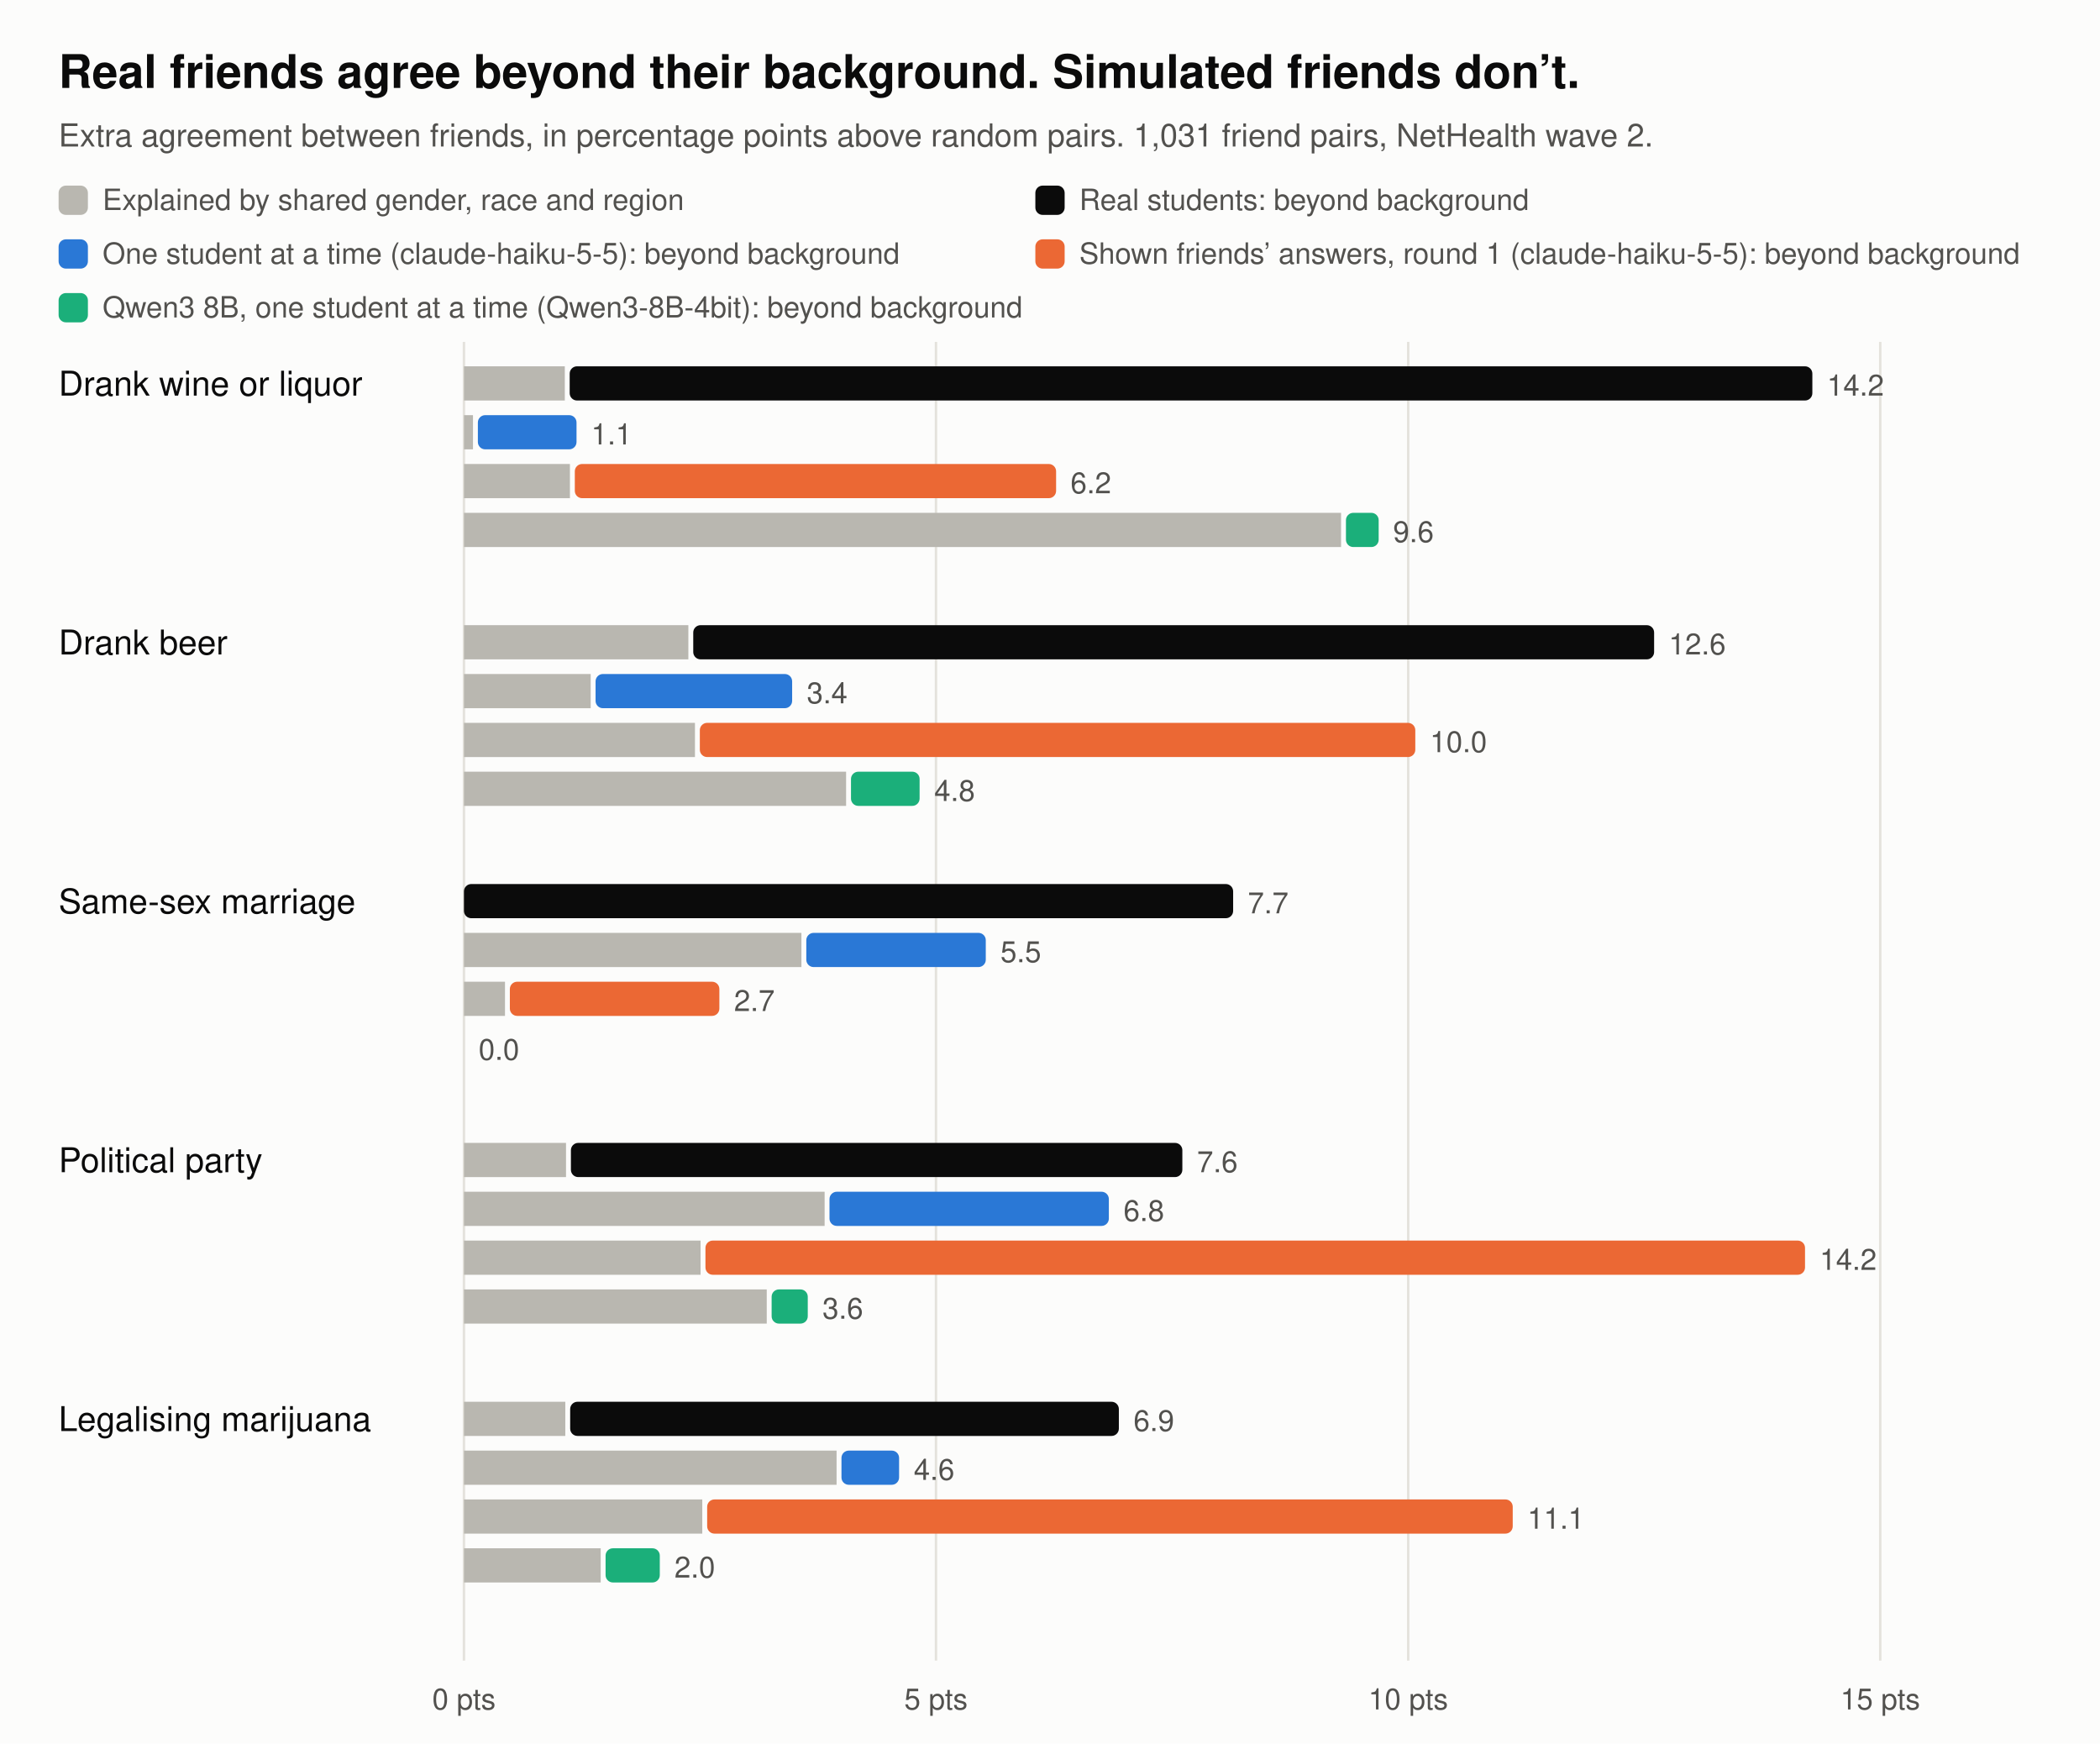
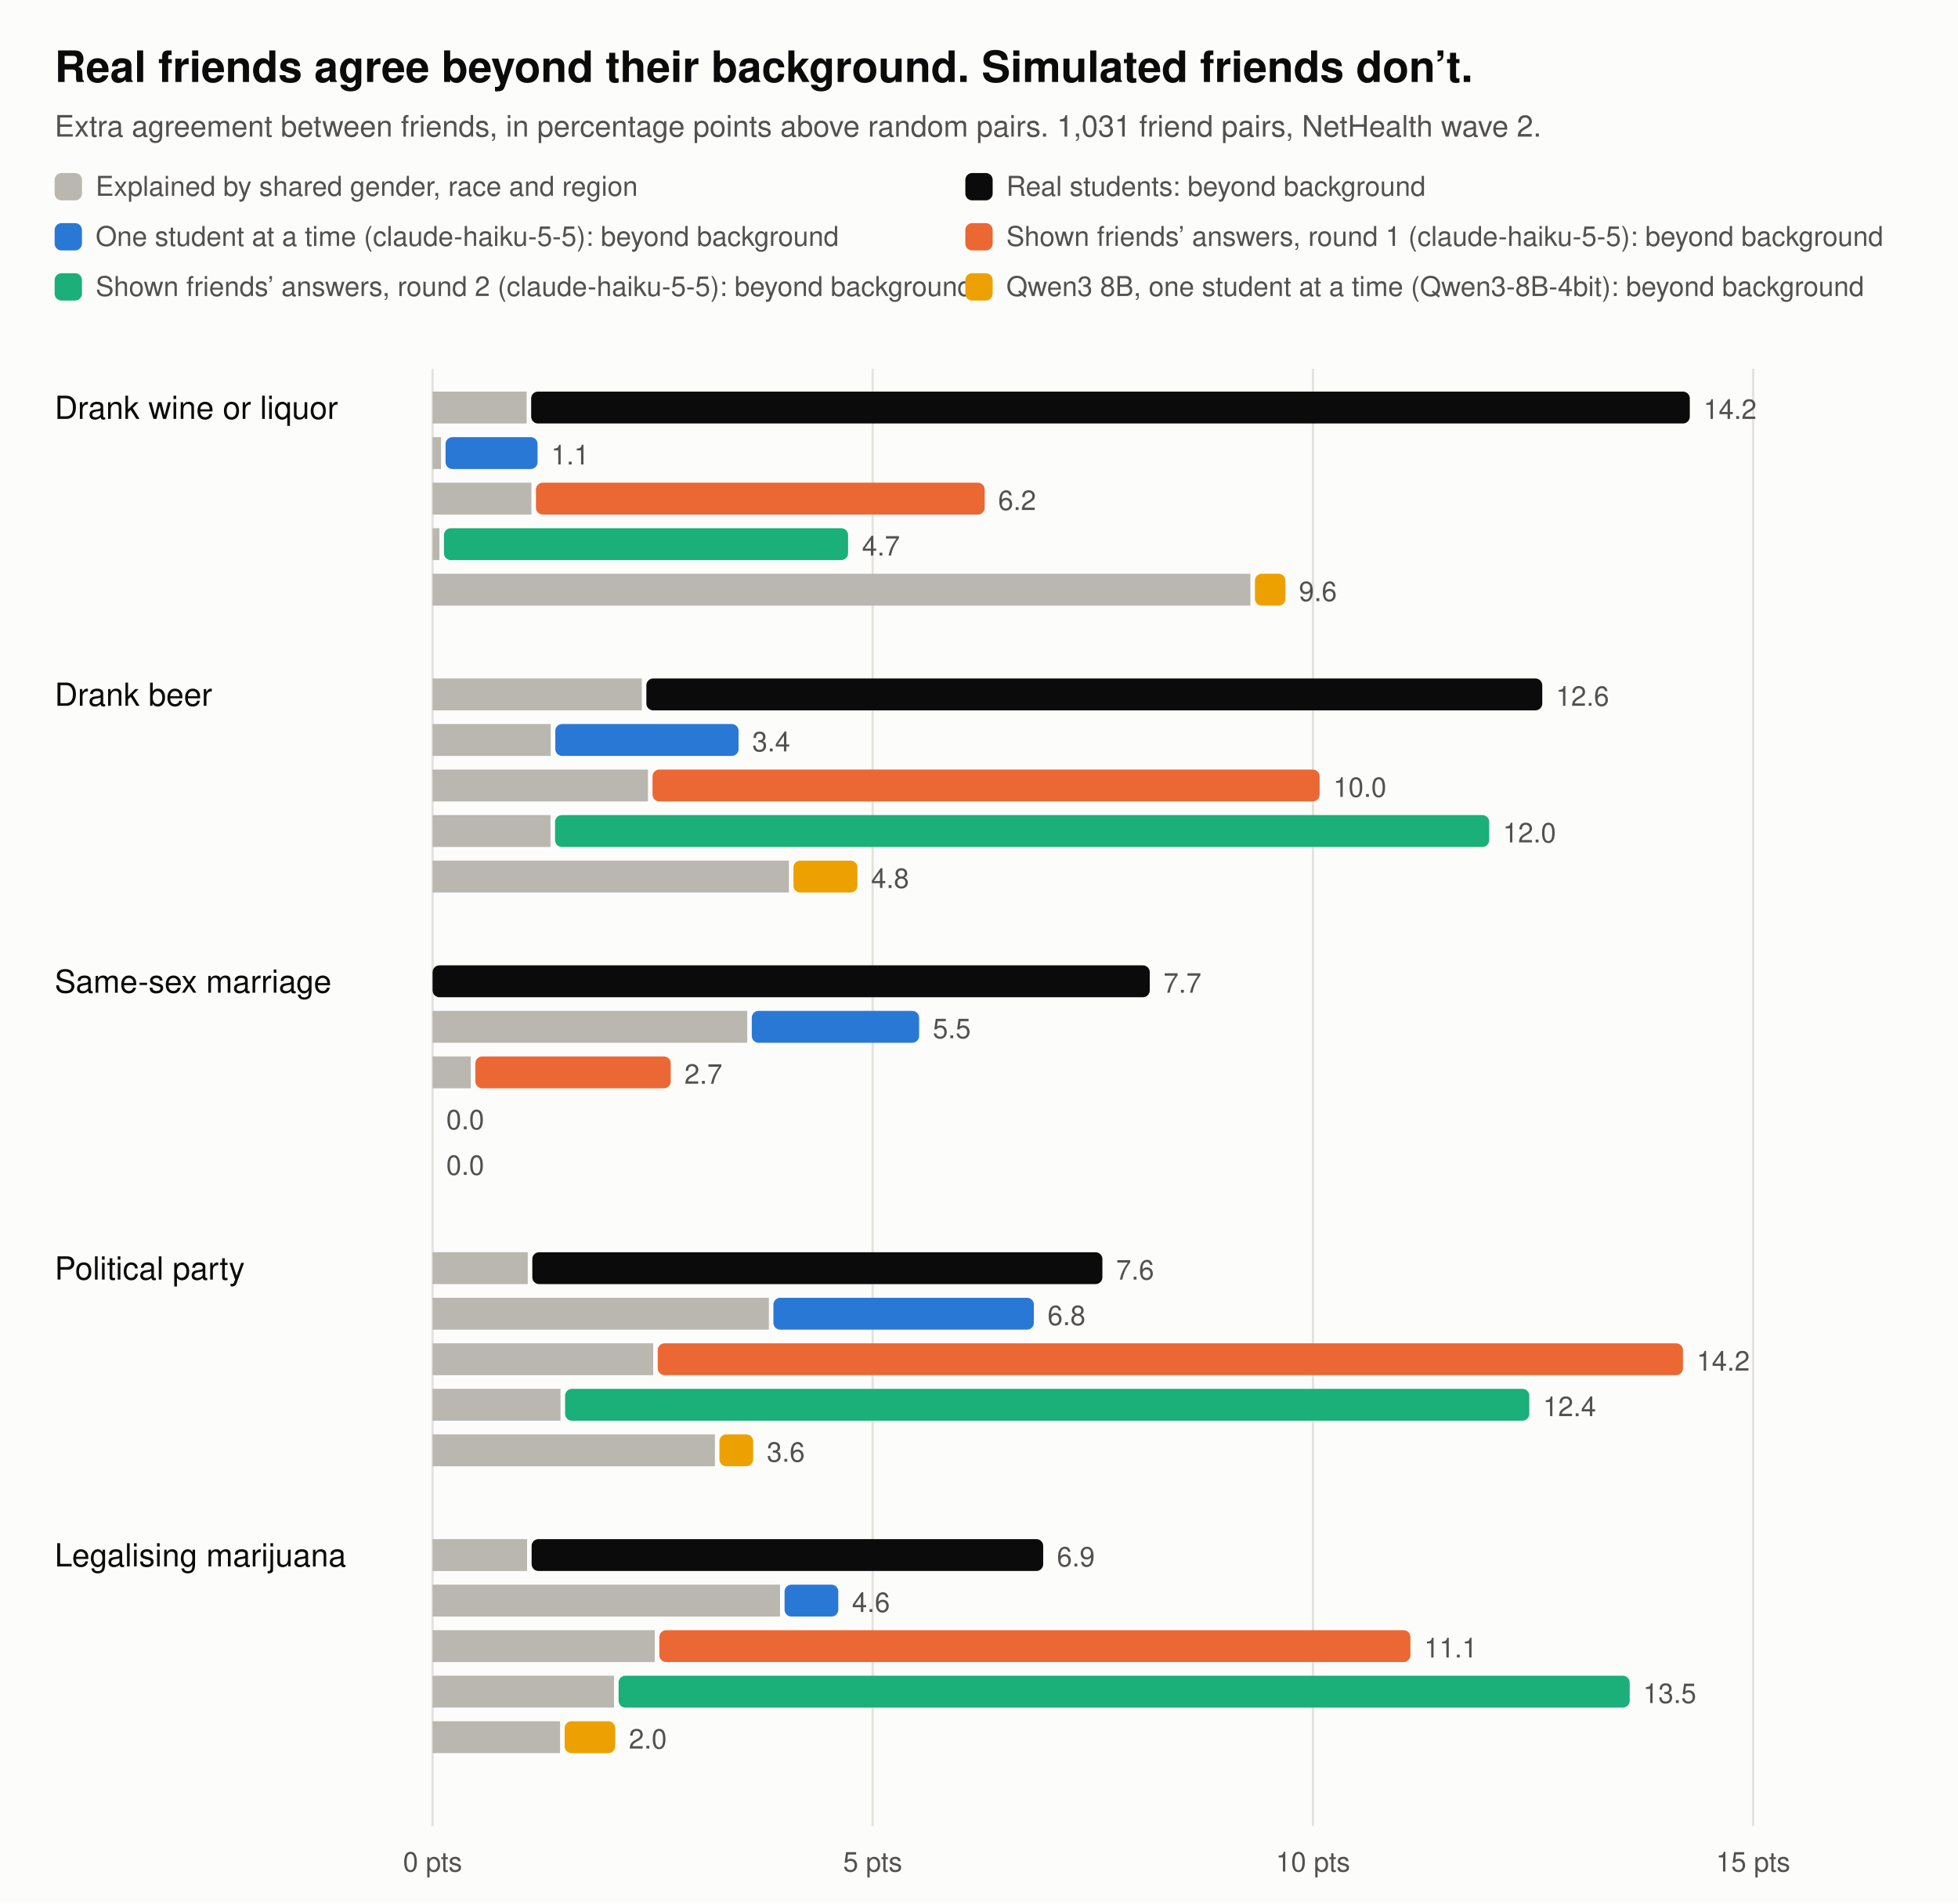
- <svg xmlns="http://www.w3.org/2000/svg" viewBox="0 0 860 714" width="860" height="714" font-family="Helvetica, Arial, sans-serif">
-   <rect width="860" height="714" fill="#fcfcfb" />
+ <svg xmlns="http://www.w3.org/2000/svg" viewBox="0 0 860 836" width="860" height="836" font-family="Helvetica, Arial, sans-serif">
+   <rect width="860" height="836" fill="#fcfcfb" />
  <text x="24" y="36" font-size="19" font-weight="600" fill="#0b0b0b">Real friends agree beyond their background. Simulated friends don’t.</text>
  <text x="24" y="60" font-size="13" fill="#52514e">Extra agreement between friends, in percentage points above random pairs. 1,031 friend pairs, NetHealth wave 2.</text>
  <rect x="24" y="76" width="12" height="12" rx="3" fill="#b9b7b0" />
  <text x="42" y="86" font-size="12" fill="#52514e">Explained by shared gender, race and region</text>
  <rect x="424" y="76" width="12" height="12" rx="3" fill="#0b0b0b" />
  <text x="442" y="86" font-size="12" fill="#52514e">Real students: beyond background</text>
  <rect x="24" y="98" width="12" height="12" rx="3" fill="#2a78d6" />
  <text x="42" y="108" font-size="12" fill="#52514e">One student at a time (claude-haiku-5-5): beyond background</text>
  <rect x="424" y="98" width="12" height="12" rx="3" fill="#eb6834" />
  <text x="442" y="108" font-size="12" fill="#52514e">Shown friends’ answers, round 1 (claude-haiku-5-5): beyond background</text>
  <rect x="24" y="120" width="12" height="12" rx="3" fill="#1baf7a" />
-   <text x="42" y="130" font-size="12" fill="#52514e">Qwen3 8B, one student at a time (Qwen3-8B-4bit): beyond background</text>
-   <line x1="190.0" x2="190.0" y1="140" y2="680" stroke="#e4e2dc" />
-   <text x="190.0" y="700" font-size="12" fill="#52514e" text-anchor="middle">0 pts</text>
-   <line x1="383.3" x2="383.3" y1="140" y2="680" stroke="#e4e2dc" />
-   <text x="383.3" y="700" font-size="12" fill="#52514e" text-anchor="middle">5 pts</text>
-   <line x1="576.7" x2="576.7" y1="140" y2="680" stroke="#e4e2dc" />
-   <text x="576.7" y="700" font-size="12" fill="#52514e" text-anchor="middle">10 pts</text>
-   <line x1="770.0" x2="770.0" y1="140" y2="680" stroke="#e4e2dc" />
-   <text x="770.0" y="700" font-size="12" fill="#52514e" text-anchor="middle">15 pts</text>
-   <text x="24" y="162" font-size="14" fill="#0b0b0b">Drank wine or liquor</text>
-   <rect x="190.0" y="150" width="41.3" height="14" fill="#b9b7b0" />
-   <rect x="233.3" y="150" width="508.9" height="14" rx="3" fill="#0b0b0b" />
-   <text x="748.2" y="162" font-size="12" fill="#52514e">14.2</text>
-   <rect x="190.0" y="170" width="3.7" height="14" fill="#b9b7b0" />
-   <rect x="195.7" y="170" width="40.4" height="14" rx="3" fill="#2a78d6" />
-   <text x="242.1" y="182" font-size="12" fill="#52514e">1.1</text>
-   <rect x="190.0" y="190" width="43.4" height="14" fill="#b9b7b0" />
-   <rect x="235.4" y="190" width="197.1" height="14" rx="3" fill="#eb6834" />
-   <text x="438.4" y="202" font-size="12" fill="#52514e">6.2</text>
-   <rect x="190.0" y="210" width="359.2" height="14" fill="#b9b7b0" />
-   <rect x="551.2" y="210" width="13.4" height="14" rx="3" fill="#1baf7a" />
-   <text x="570.5" y="222" font-size="12" fill="#52514e">9.6</text>
-   <text x="24" y="268" font-size="14" fill="#0b0b0b">Drank beer</text>
-   <rect x="190.0" y="256" width="91.9" height="14" fill="#b9b7b0" />
-   <rect x="283.9" y="256" width="393.5" height="14" rx="3" fill="#0b0b0b" />
-   <text x="683.4" y="268" font-size="12" fill="#52514e">12.6</text>
-   <rect x="190.0" y="276" width="51.9" height="14" fill="#b9b7b0" />
-   <rect x="243.9" y="276" width="80.5" height="14" rx="3" fill="#2a78d6" />
-   <text x="330.4" y="288" font-size="12" fill="#52514e">3.4</text>
-   <rect x="190.0" y="296" width="94.6" height="14" fill="#b9b7b0" />
-   <rect x="286.6" y="296" width="293.0" height="14" rx="3" fill="#eb6834" />
-   <text x="585.6" y="308" font-size="12" fill="#52514e">10.0</text>
-   <rect x="190.0" y="316" width="156.5" height="14" fill="#b9b7b0" />
-   <rect x="348.5" y="316" width="28.1" height="14" rx="3" fill="#1baf7a" />
-   <text x="382.6" y="328" font-size="12" fill="#52514e">4.8</text>
-   <text x="24" y="374" font-size="14" fill="#0b0b0b">Same-sex marriage</text>
-   <rect x="190.0" y="362" width="315.0" height="14" rx="3" fill="#0b0b0b" />
-   <text x="511.0" y="374" font-size="12" fill="#52514e">7.7</text>
-   <rect x="190.0" y="382" width="138.2" height="14" fill="#b9b7b0" />
-   <rect x="330.2" y="382" width="73.5" height="14" rx="3" fill="#2a78d6" />
-   <text x="409.7" y="394" font-size="12" fill="#52514e">5.5</text>
-   <rect x="190.0" y="402" width="16.8" height="14" fill="#b9b7b0" />
-   <rect x="208.8" y="402" width="85.8" height="14" rx="3" fill="#eb6834" />
-   <text x="300.6" y="414" font-size="12" fill="#52514e">2.7</text>
-   <text x="196.0" y="434" font-size="12" fill="#52514e">0.0</text>
-   <text x="24" y="480" font-size="14" fill="#0b0b0b">Political party</text>
-   <rect x="190.0" y="468" width="41.8" height="14" fill="#b9b7b0" />
-   <rect x="233.8" y="468" width="250.4" height="14" rx="3" fill="#0b0b0b" />
-   <text x="490.2" y="480" font-size="12" fill="#52514e">7.6</text>
-   <rect x="190.0" y="488" width="147.7" height="14" fill="#b9b7b0" />
-   <rect x="339.7" y="488" width="114.4" height="14" rx="3" fill="#2a78d6" />
-   <text x="460.1" y="500" font-size="12" fill="#52514e">6.8</text>
-   <rect x="190.0" y="508" width="96.9" height="14" fill="#b9b7b0" />
-   <rect x="288.9" y="508" width="450.3" height="14" rx="3" fill="#eb6834" />
-   <text x="745.2" y="520" font-size="12" fill="#52514e">14.2</text>
-   <rect x="190.0" y="528" width="124.0" height="14" fill="#b9b7b0" />
-   <rect x="316.0" y="528" width="14.8" height="14" rx="3" fill="#1baf7a" />
-   <text x="336.8" y="540" font-size="12" fill="#52514e">3.6</text>
-   <text x="24" y="586" font-size="14" fill="#0b0b0b">Legalising marijuana</text>
-   <rect x="190.0" y="574" width="41.5" height="14" fill="#b9b7b0" />
-   <rect x="233.5" y="574" width="224.7" height="14" rx="3" fill="#0b0b0b" />
-   <text x="464.2" y="586" font-size="12" fill="#52514e">6.9</text>
-   <rect x="190.0" y="594" width="152.6" height="14" fill="#b9b7b0" />
-   <rect x="344.6" y="594" width="23.6" height="14" rx="3" fill="#2a78d6" />
-   <text x="374.2" y="606" font-size="12" fill="#52514e">4.6</text>
-   <rect x="190.0" y="614" width="97.6" height="14" fill="#b9b7b0" />
-   <rect x="289.6" y="614" width="329.9" height="14" rx="3" fill="#eb6834" />
-   <text x="625.5" y="626" font-size="12" fill="#52514e">11.1</text>
-   <rect x="190.0" y="634" width="56.0" height="14" fill="#b9b7b0" />
-   <rect x="248.0" y="634" width="22.2" height="14" rx="3" fill="#1baf7a" />
-   <text x="276.2" y="646" font-size="12" fill="#52514e">2.0</text>
+   <text x="42" y="130" font-size="12" fill="#52514e">Shown friends’ answers, round 2 (claude-haiku-5-5): beyond background</text>
+   <rect x="424" y="120" width="12" height="12" rx="3" fill="#eda100" />
+   <text x="442" y="130" font-size="12" fill="#52514e">Qwen3 8B, one student at a time (Qwen3-8B-4bit): beyond background</text>
+   <line x1="190.0" x2="190.0" y1="162" y2="802" stroke="#e4e2dc" />
+   <text x="190.0" y="822" font-size="12" fill="#52514e" text-anchor="middle">0 pts</text>
+   <line x1="383.3" x2="383.3" y1="162" y2="802" stroke="#e4e2dc" />
+   <text x="383.3" y="822" font-size="12" fill="#52514e" text-anchor="middle">5 pts</text>
+   <line x1="576.7" x2="576.7" y1="162" y2="802" stroke="#e4e2dc" />
+   <text x="576.7" y="822" font-size="12" fill="#52514e" text-anchor="middle">10 pts</text>
+   <line x1="770.0" x2="770.0" y1="162" y2="802" stroke="#e4e2dc" />
+   <text x="770.0" y="822" font-size="12" fill="#52514e" text-anchor="middle">15 pts</text>
+   <text x="24" y="184" font-size="14" fill="#0b0b0b">Drank wine or liquor</text>
+   <rect x="190.0" y="172" width="41.3" height="14" fill="#b9b7b0" />
+   <rect x="233.3" y="172" width="508.9" height="14" rx="3" fill="#0b0b0b" />
+   <text x="748.2" y="184" font-size="12" fill="#52514e">14.2</text>
+   <rect x="190.0" y="192" width="3.7" height="14" fill="#b9b7b0" />
+   <rect x="195.7" y="192" width="40.4" height="14" rx="3" fill="#2a78d6" />
+   <text x="242.1" y="204" font-size="12" fill="#52514e">1.1</text>
+   <rect x="190.0" y="212" width="43.4" height="14" fill="#b9b7b0" />
+   <rect x="235.4" y="212" width="197.1" height="14" rx="3" fill="#eb6834" />
+   <text x="438.4" y="224" font-size="12" fill="#52514e">6.2</text>
+   <rect x="190.0" y="232" width="3.0" height="14" fill="#b9b7b0" />
+   <rect x="195.0" y="232" width="177.5" height="14" rx="3" fill="#1baf7a" />
+   <text x="378.6" y="244" font-size="12" fill="#52514e">4.7</text>
+   <rect x="190.0" y="252" width="359.2" height="14" fill="#b9b7b0" />
+   <rect x="551.2" y="252" width="13.4" height="14" rx="3" fill="#eda100" />
+   <text x="570.5" y="264" font-size="12" fill="#52514e">9.6</text>
+   <text x="24" y="310" font-size="14" fill="#0b0b0b">Drank beer</text>
+   <rect x="190.0" y="298" width="91.9" height="14" fill="#b9b7b0" />
+   <rect x="283.9" y="298" width="393.5" height="14" rx="3" fill="#0b0b0b" />
+   <text x="683.4" y="310" font-size="12" fill="#52514e">12.6</text>
+   <rect x="190.0" y="318" width="51.9" height="14" fill="#b9b7b0" />
+   <rect x="243.9" y="318" width="80.5" height="14" rx="3" fill="#2a78d6" />
+   <text x="330.4" y="330" font-size="12" fill="#52514e">3.4</text>
+   <rect x="190.0" y="338" width="94.6" height="14" fill="#b9b7b0" />
+   <rect x="286.6" y="338" width="293.0" height="14" rx="3" fill="#eb6834" />
+   <text x="585.6" y="350" font-size="12" fill="#52514e">10.0</text>
+   <rect x="190.0" y="358" width="51.8" height="14" fill="#b9b7b0" />
+   <rect x="243.8" y="358" width="410.3" height="14" rx="3" fill="#1baf7a" />
+   <text x="660.1" y="370" font-size="12" fill="#52514e">12.0</text>
+   <rect x="190.0" y="378" width="156.5" height="14" fill="#b9b7b0" />
+   <rect x="348.5" y="378" width="28.1" height="14" rx="3" fill="#eda100" />
+   <text x="382.6" y="390" font-size="12" fill="#52514e">4.8</text>
+   <text x="24" y="436" font-size="14" fill="#0b0b0b">Same-sex marriage</text>
+   <rect x="190.0" y="424" width="315.0" height="14" rx="3" fill="#0b0b0b" />
+   <text x="511.0" y="436" font-size="12" fill="#52514e">7.7</text>
+   <rect x="190.0" y="444" width="138.2" height="14" fill="#b9b7b0" />
+   <rect x="330.2" y="444" width="73.5" height="14" rx="3" fill="#2a78d6" />
+   <text x="409.7" y="456" font-size="12" fill="#52514e">5.5</text>
+   <rect x="190.0" y="464" width="16.8" height="14" fill="#b9b7b0" />
+   <rect x="208.8" y="464" width="85.8" height="14" rx="3" fill="#eb6834" />
+   <text x="300.6" y="476" font-size="12" fill="#52514e">2.7</text>
+   <text x="196.0" y="496" font-size="12" fill="#52514e">0.0</text>
+   <text x="196.0" y="516" font-size="12" fill="#52514e">0.0</text>
+   <text x="24" y="562" font-size="14" fill="#0b0b0b">Political party</text>
+   <rect x="190.0" y="550" width="41.8" height="14" fill="#b9b7b0" />
+   <rect x="233.8" y="550" width="250.4" height="14" rx="3" fill="#0b0b0b" />
+   <text x="490.2" y="562" font-size="12" fill="#52514e">7.6</text>
+   <rect x="190.0" y="570" width="147.7" height="14" fill="#b9b7b0" />
+   <rect x="339.7" y="570" width="114.4" height="14" rx="3" fill="#2a78d6" />
+   <text x="460.1" y="582" font-size="12" fill="#52514e">6.8</text>
+   <rect x="190.0" y="590" width="96.9" height="14" fill="#b9b7b0" />
+   <rect x="288.9" y="590" width="450.3" height="14" rx="3" fill="#eb6834" />
+   <text x="745.2" y="602" font-size="12" fill="#52514e">14.2</text>
+   <rect x="190.0" y="610" width="56.2" height="14" fill="#b9b7b0" />
+   <rect x="248.2" y="610" width="423.5" height="14" rx="3" fill="#1baf7a" />
+   <text x="677.7" y="622" font-size="12" fill="#52514e">12.4</text>
+   <rect x="190.0" y="630" width="124.0" height="14" fill="#b9b7b0" />
+   <rect x="316.0" y="630" width="14.8" height="14" rx="3" fill="#eda100" />
+   <text x="336.8" y="642" font-size="12" fill="#52514e">3.6</text>
+   <text x="24" y="688" font-size="14" fill="#0b0b0b">Legalising marijuana</text>
+   <rect x="190.0" y="676" width="41.5" height="14" fill="#b9b7b0" />
+   <rect x="233.5" y="676" width="224.7" height="14" rx="3" fill="#0b0b0b" />
+   <text x="464.2" y="688" font-size="12" fill="#52514e">6.9</text>
+   <rect x="190.0" y="696" width="152.6" height="14" fill="#b9b7b0" />
+   <rect x="344.6" y="696" width="23.6" height="14" rx="3" fill="#2a78d6" />
+   <text x="374.2" y="708" font-size="12" fill="#52514e">4.6</text>
+   <rect x="190.0" y="716" width="97.6" height="14" fill="#b9b7b0" />
+   <rect x="289.6" y="716" width="329.9" height="14" rx="3" fill="#eb6834" />
+   <text x="625.5" y="728" font-size="12" fill="#52514e">11.1</text>
+   <rect x="190.0" y="736" width="79.7" height="14" fill="#b9b7b0" />
+   <rect x="271.7" y="736" width="444.1" height="14" rx="3" fill="#1baf7a" />
+   <text x="721.7" y="748" font-size="12" fill="#52514e">13.5</text>
+   <rect x="190.0" y="756" width="56.0" height="14" fill="#b9b7b0" />
+   <rect x="248.0" y="756" width="22.2" height="14" rx="3" fill="#eda100" />
+   <text x="276.2" y="768" font-size="12" fill="#52514e">2.0</text>
</svg>
